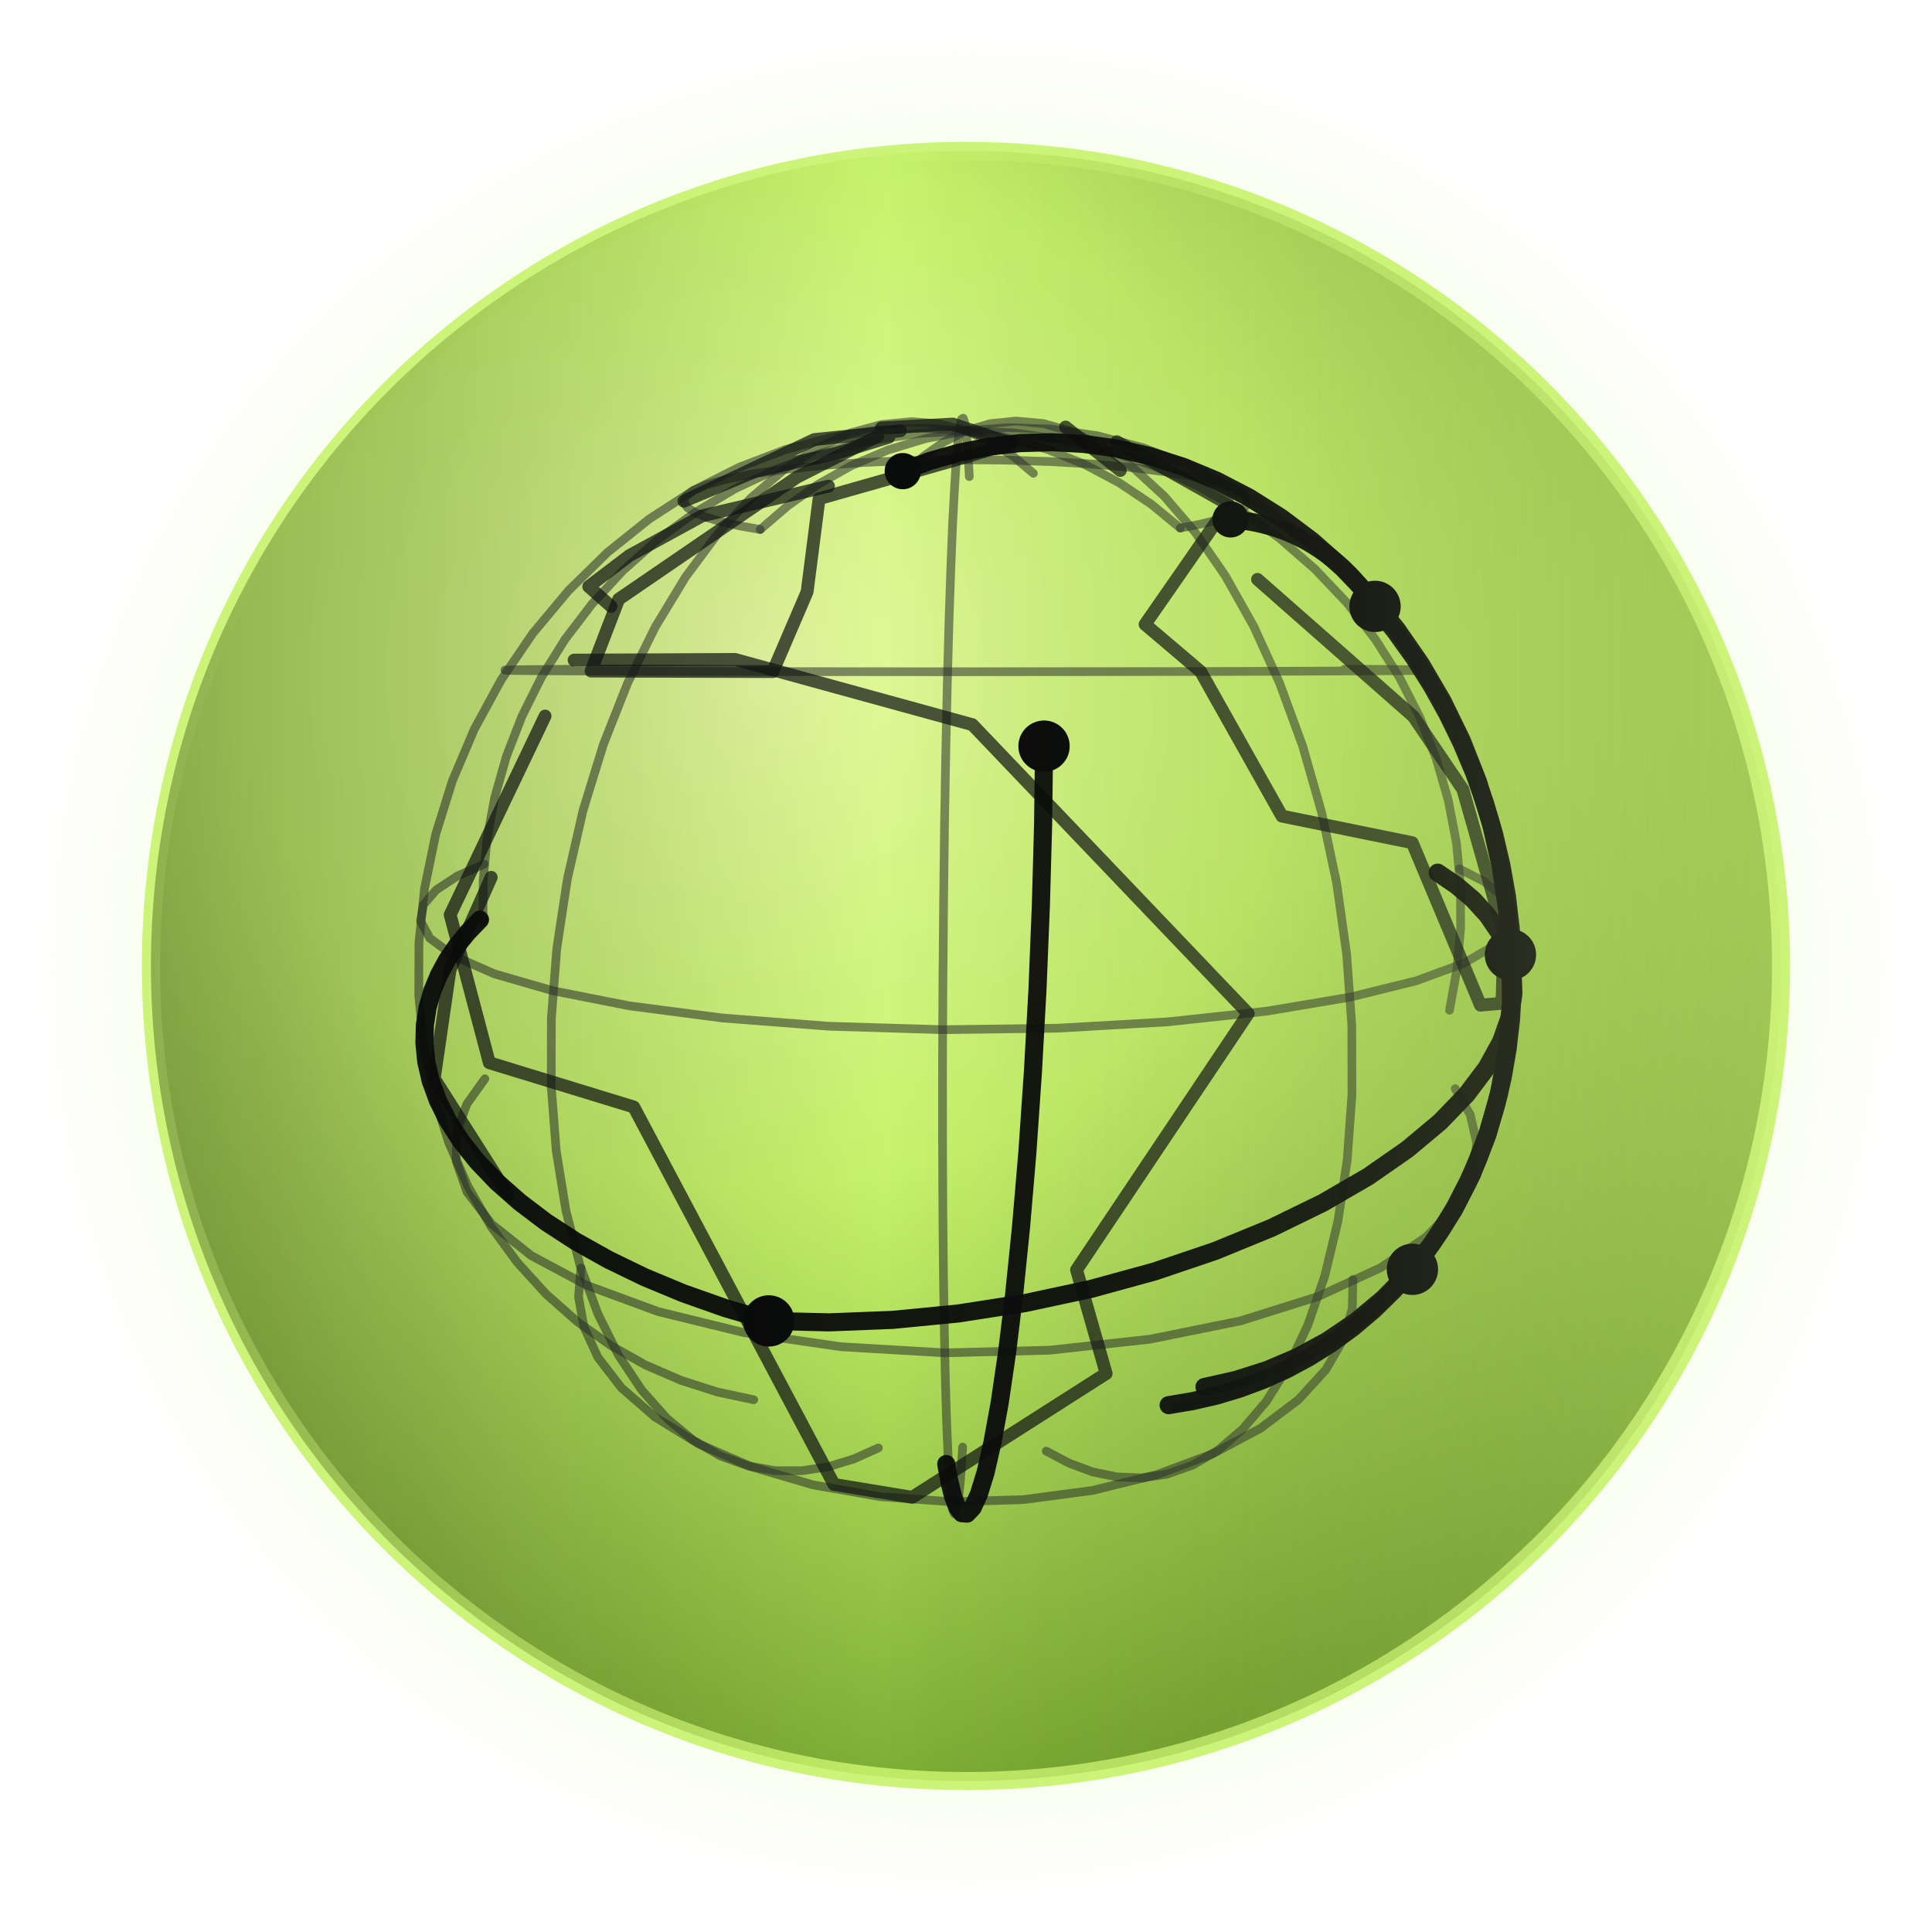
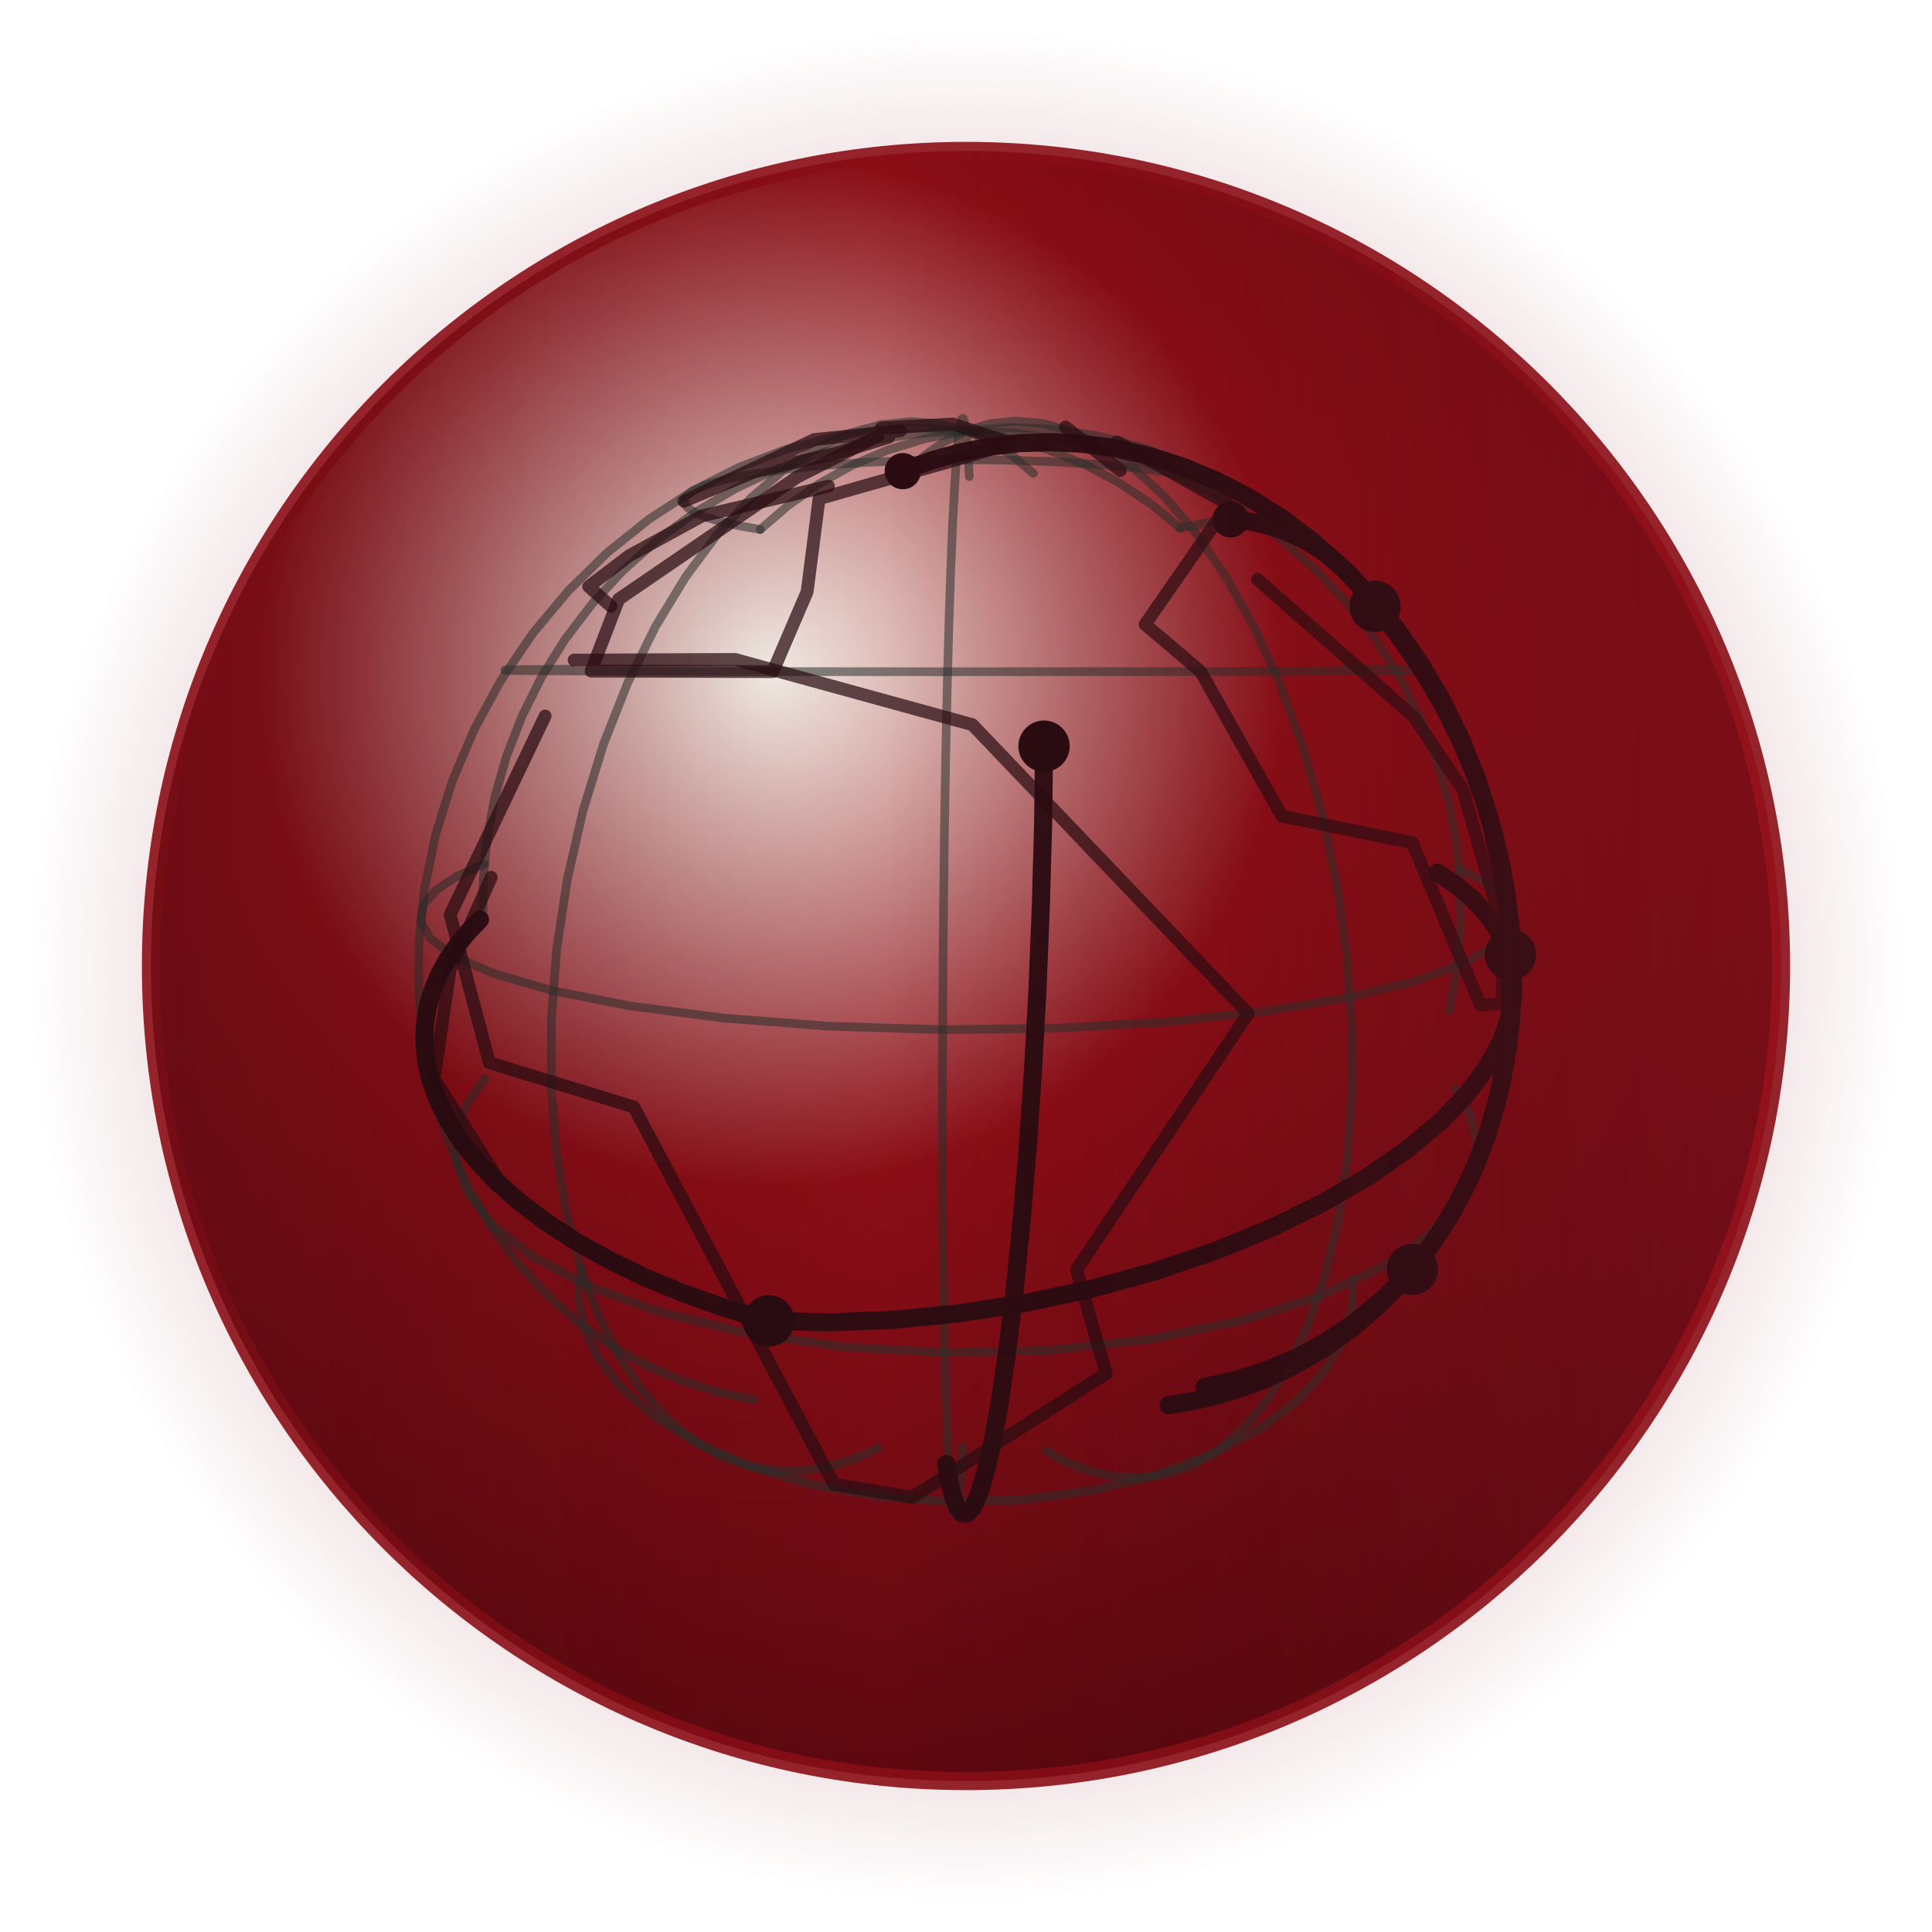
<svg xmlns="http://www.w3.org/2000/svg" viewBox="0 0 256 256">
  <defs>
    <radialGradient id="disk" cx="38%" cy="32%" r="70%">
-       <stop offset="0%" stop-color="#e4f9a0" />
-       <stop offset="45%" stop-color="#c6f36b" />
-       <stop offset="100%" stop-color="#7aaa32" />
+       <stop offset="0%" stop-color="#f8f1ea" />
+       <stop offset="45%" stop-color="#8b0d16" />
+       <stop offset="100%" stop-color="#5c0810" />
    </radialGradient>
    <radialGradient id="halo" cx="50%" cy="50%" r="50%">
-       <stop offset="62%" stop-color="rgba(198,243,107,0.28)" />
-       <stop offset="100%" stop-color="rgba(198,243,107,0)" />
+       <stop offset="62%" stop-color="rgba(139,13,22,0.28)" />
+       <stop offset="100%" stop-color="rgba(139,13,22,0)" />
    </radialGradient>
    <linearGradient id="shade" x1="0" y1="0" x2="1" y2="0">
-       <stop offset="0%" stop-color="rgba(10,12,11,0.28)" />
+       <stop offset="0%" stop-color="rgba(42,12,18,0.22)" />
      <stop offset="45%" stop-color="rgba(0,0,0,0)" />
-       <stop offset="100%" stop-color="rgba(228,249,160,0.28)" />
+       <stop offset="100%" stop-color="rgba(196,35,50,0.22)" />
    </linearGradient>
    <clipPath id="diskClip">
      <circle cx="128" cy="128" r="108" />
    </clipPath>
  </defs>
  <circle cx="128" cy="128" r="126" fill="url(#halo)" />
  <circle cx="128" cy="128" r="108" fill="url(#disk)" />
  <g fill="none" stroke-linecap="round" stroke-linejoin="round" clip-path="url(#diskClip)">
    <path d="M116.39 191.86 L113.13 193.32 L109.75 194.35 L106.26 194.88 L102.69 194.87 L99.07 194.23 L95.44 192.91 L91.85 190.83 L88.36 187.95 L85.04 184.20 L81.95 179.57 L79.20 174.04 L76.85 167.64 L74.99 160.42 L73.70 152.48 L73.04 143.93 L73.06 134.95 L73.77 125.73 L75.18 116.46 L77.26 107.37 L79.95 98.65 L83.17 90.49 L86.84 83.05 L90.85 76.44 L95.10 70.73 L99.49 65.99 L103.93 62.20 L108.34 59.34 L112.65 57.38 L116.81 56.25 L120.77 55.87 L124.51 56.18 L128.00 57.09" stroke="#29302b" stroke-width="1.15" opacity="0.55" />
    <path d="M127.56 191.74 L127.40 194.27 L127.23 196.46 L127.04 198.27 L126.85 199.62 L126.66 200.43 L126.45 200.59 L126.24 200.03 L126.04 198.64 L125.83 196.33 L125.63 193.01 L125.44 188.61 L125.27 183.10 L125.13 176.47 L125.01 168.77 L124.93 160.11 L124.89 150.64 L124.89 140.58 L124.94 130.18 L125.03 119.71 L125.15 109.47 L125.32 99.73 L125.52 90.71 L125.74 82.59 L125.98 75.51 L126.22 69.53 L126.48 64.67 L126.72 60.91 L126.97 58.19 L127.20 56.42 L127.42 55.53 L127.63 55.41 L127.82 55.96 L128.00 57.09" stroke="#29302b" stroke-width="1.15" opacity="0.55" />
    <path d="M138.63 192.28 L141.64 193.87 L144.76 195.03 L147.99 195.70 L151.30 195.83 L154.67 195.32 L158.06 194.12 L161.41 192.15 L164.68 189.35 L167.81 185.67 L170.71 181.07 L173.31 175.54 L175.53 169.09 L177.29 161.79 L178.51 153.72 L179.14 145.03 L179.12 135.87 L178.44 126.45 L177.11 116.99 L175.14 107.71 L172.60 98.83 L169.56 90.53 L166.11 82.97 L162.35 76.28 L158.37 70.53 L154.28 65.76 L150.15 61.97 L146.06 59.14 L142.08 57.21 L138.25 56.12 L134.61 55.79 L131.19 56.14 L128.00 57.09" stroke="#29302b" stroke-width="1.15" opacity="0.55" />
    <path d="M155.56 186.48 L160.37 185.60 L165.16 184.21 L169.87 182.30 L174.47 179.83 L178.89 176.79 L183.08 173.18 L186.96 168.98 L190.48 164.22 L193.56 158.91 L196.14 153.09 L198.15 146.80 L199.53 140.12 L200.23 133.11 L200.21 125.88 L199.45 118.52 L197.94 111.15 L195.69 103.89 L192.73 96.84 L189.10 90.12 L184.87 83.84 L180.10 78.09 L174.89 72.94 L169.33 68.46 L163.51 64.68 L157.52 61.64 L151.46 59.33 L145.40 57.74 L139.43 56.87 L133.61 56.66 L128.00 57.09" stroke="#29302b" stroke-width="1.15" opacity="0.55" />
    <path d="M192.07 133.86 L193.04 128.47 L193.54 122.97 L193.52 117.37 L192.99 111.73 L191.92 106.10 L190.30 100.52 L188.14 95.06 L185.44 89.75 L182.21 84.67 L178.46 79.86 L174.22 75.39 L169.52 71.30 L164.40 67.65 L158.92 64.48 L153.12 61.83 L147.06 59.75 L140.81 58.26 L134.43 57.37 L128.00 57.09" stroke="#29302b" stroke-width="1.15" opacity="0.55" />
    <path d="M156.39 69.97 L152.53 66.80 L148.30 63.97 L143.71 61.53 L138.78 59.54 L133.53 58.05 L128.00 57.09" stroke="#29302b" stroke-width="1.15" opacity="0.55" />
    <path d="M136.93 62.72 L134.21 60.43 L131.24 58.53 L128.00 57.09" stroke="#29302b" stroke-width="1.15" opacity="0.55" />
    <path d="M128.44 63.16 L128.31 60.77 L128.16 58.72 L128.00 57.09" stroke="#29302b" stroke-width="1.15" opacity="0.55" />
    <path d="M119.88 62.80 L122.34 60.49 L125.05 58.57 L128.00 57.09" stroke="#29302b" stroke-width="1.15" opacity="0.55" />
    <path d="M100.74 70.16 L104.42 66.99 L108.45 64.15 L112.85 61.68 L117.59 59.65 L122.65 58.11 L128.00 57.09" stroke="#29302b" stroke-width="1.15" opacity="0.55" />
    <path d="M64.00 122.15 L64.02 116.69 L64.53 111.19 L65.55 105.69 L67.09 100.25 L69.16 94.91 L71.75 89.72 L74.85 84.74 L78.46 80.01 L82.55 75.60 L87.10 71.55 L92.08 67.92 L97.43 64.74 L103.11 62.08 L109.07 59.95 L115.25 58.40 L121.58 57.44 L128.00 57.09" stroke="#29302b" stroke-width="1.15" opacity="0.55" />
    <path d="M99.88 185.48 L95.03 184.44 L90.22 182.90 L85.49 180.85 L80.91 178.27 L76.51 175.14 L72.36 171.47 L68.52 167.25 L65.05 162.49 L62.02 157.23 L59.49 151.48 L57.52 145.31 L56.17 138.77 L55.49 131.94 L55.51 124.89 L56.25 117.74 L57.73 110.57 L59.93 103.50 L62.84 96.64 L66.41 90.08 L70.59 83.93 L75.31 78.28 L80.48 73.21 L86.04 68.76 L91.87 64.99 L97.90 61.93 L104.03 59.58 L110.18 57.94 L116.27 57.00 L122.23 56.73 L128.00 57.09" stroke="#29302b" stroke-width="1.15" opacity="0.55" />
    <path d="M92.56 191.31 L99.59 194.36 L107.71 196.75 L116.66 198.32 L126.08 198.99 L135.58 198.71 L144.76 197.49 L153.25 195.41 L160.74 192.61 L167.04 189.25 L172.02 185.49 L175.67 181.51 L178.02 177.45 L179.18 173.42 L179.27 169.54 M76.97 168.03 L76.66 171.84 L77.37 175.81 L79.23 179.87 L82.35 183.90 L86.79 187.77 L92.56 191.31" stroke="#29302b" stroke-width="1.15" opacity="0.55" />
    <path d="M77.73 170.30 L87.20 173.79 L98.58 176.58 L111.44 178.45 L125.18 179.26 L139.08 178.91 L152.38 177.45 L164.42 175.01 L174.69 171.78 L182.92 167.99 L189.00 163.88 L193.03 159.66 L195.17 155.48 L195.68 151.47 L194.82 147.71 L192.82 144.25 M64.25 142.94 L61.87 146.28 L60.52 149.92 L60.44 153.83 L61.89 157.96 L65.13 162.18 L70.37 166.36 L77.73 170.30" stroke="#29302b" stroke-width="1.15" opacity="0.55" />
    <path d="M73.26 131.28 L83.40 133.28 L95.74 134.89 L109.80 135.98 L124.90 136.44 L140.18 136.24 L154.76 135.40 L167.87 133.98 L178.93 132.12 L187.66 129.96 L193.97 127.64 L198.01 125.27 L200.00 122.95 L200.23 120.74 L199.02 118.69 L196.65 116.81 L193.37 115.12 M64.16 114.49 L60.57 116.10 L57.81 117.91 L56.10 119.89 L55.72 122.04 L56.96 124.32 L60.14 126.68 L65.51 129.04 L73.26 131.28" stroke="#29302b" stroke-width="1.15" opacity="0.55" />
    <path d="M83.87 88.94 L92.37 88.97 L102.41 88.99 L113.64 89.00 L125.56 89.01 L137.61 89.00 L149.18 88.99 L159.75 88.98 L168.90 88.95 L176.38 88.92 L182.07 88.89 L186.01 88.86 L188.30 88.83 L189.13 88.80 L188.70 88.77 L187.20 88.74 L184.84 88.71 L181.77 88.69 L178.14 88.67 M75.63 88.68 L72.33 88.71 L69.66 88.73 L67.79 88.76 L66.90 88.79 L67.20 88.82 L68.88 88.85 L72.14 88.88 L77.11 88.91 L83.87 88.94" stroke="#29302b" stroke-width="1.15" opacity="0.55" />
    <path d="M103.93 62.20 L108.89 61.68 L114.45 61.28 L120.46 61.02 L126.72 60.91 L133.03 60.96 L139.17 61.16 L144.93 61.50 L150.15 61.97 L154.69 62.55 L158.45 63.21 L161.40 63.93 L163.51 64.68 L164.81 65.45 L165.35 66.21 L165.19 66.94 L164.40 67.65 L163.06 68.31 L161.23 68.92 L158.98 69.47 L156.39 69.97 M100.74 70.16 L98.02 69.68 L95.63 69.15 L93.63 68.56 L92.08 67.92 L91.05 67.23 L90.63 66.51 L90.88 65.76 L91.87 64.99 L93.65 64.23 L96.26 63.50 L99.70 62.81 L103.93 62.20" stroke="#29302b" stroke-width="1.15" opacity="0.55" />
-     <path d="M80.96 80.34 L78.01 77.72 L83.40 73.62 L93.05 68.35 L109.78 64.42" stroke="#111513" stroke-width="1.7" opacity="0.72" />
-     <path d="M67.34 158.32 L57.54 142.92 L59.63 128.50 L65.09 116.25" stroke="#111513" stroke-width="1.7" opacity="0.72" />
-     <path d="M116.79 56.70 L126.25 56.19 L134.02 58.74 L126.72 60.91 L108.53 66.08 L106.95 78.41 L102.41 88.99 L78.32 88.92 L81.98 79.40 L105.60 63.23 L116.30 57.80" stroke="#111513" stroke-width="1.7" opacity="0.72" />
-     <path d="M76.07 87.47 L97.41 87.38 L128.84 96.02 L165.39 134.30 L142.65 168.26 L146.57 182.00 L120.87 198.40 L110.50 196.69 L83.98 146.68 L64.84 140.82 L59.65 121.21 L72.23 94.88" stroke="#111513" stroke-width="1.7" opacity="0.72" />
-     <path d="M141.19 56.58 L148.45 62.34 M166.63 76.77 L187.30 94.96 L193.84 104.61 L199.29 123.80 L199.02 132.94 L196.17 133.19 L187.13 111.66 L169.86 108.14 L159.09 88.98 L151.73 82.73 L162.77 66.83 L147.99 58.53" stroke="#111513" stroke-width="1.7" opacity="0.72" />
-     <path d="M119.31 57.08 L107.92 58.24 L90.62 66.41 L100.23 62.40 L110.82 60.07 L117.77 57.94" stroke="#111513" stroke-width="1.7" opacity="0.72" />
-     <path d="M163.06 68.82 L163.94 68.89 L164.81 69.00 L165.69 69.13 L166.56 69.30 L167.42 69.50 L168.28 69.73 L169.14 69.99 L169.99 70.29 L170.84 70.63 L171.68 71.00 L172.51 71.41 L173.33 71.85 L174.14 72.34 L174.94 72.86 L175.73 73.42 L176.51 74.02 L177.28 74.67 L178.03 75.35 L178.77 76.07 L179.49 76.84 L180.20 77.65 L180.89 78.51 L181.55 79.40 L182.20 80.35" stroke="#0a0c0b" stroke-width="2.4" opacity="0.95" />
-     <path d="M182.20 80.35 L184.87 83.66 L187.36 87.14 L189.66 90.78 L191.76 94.54 L193.65 98.42 L195.33 102.39 L196.77 106.44 L197.98 110.54 L198.95 114.67 L199.68 118.81 L200.17 122.94 L200.42 127.04 L200.43 131.10 L200.22 135.09 L199.77 138.99 L199.11 142.79 L198.23 146.48 L197.16 150.05 L195.90 153.47 L194.46 156.74 L192.85 159.86 L191.09 162.81 L189.18 165.59 L187.15 168.19" stroke="#0a0c0b" stroke-width="2.4" opacity="0.95" />
-     <path d="M187.15 168.19 L184.66 170.99 L182.03 173.56 L179.28 175.89 L176.43 177.98 L173.49 179.83 L170.48 181.45 L167.41 182.83 L164.30 183.99 L161.16 184.94 L158.01 185.66 L154.85 186.19" stroke="#0a0c0b" stroke-width="2.4" opacity="0.95" />
-     <path d="M190.50 115.63 L192.97 117.31 L195.19 119.19 L197.09 121.27 L198.64 123.55 L199.77 126.05 L200.42 128.75 L200.54 131.66 L200.05 134.76 L198.89 138.04 L197.00 141.47 L194.33 145.02 L190.83 148.65 L186.48 152.29 L181.29 155.90 L175.27 159.39 L168.48 162.70 L161.01 165.76 L152.97 168.48 L144.51 170.80 L135.79 172.67 L127.00 174.04 L118.30 174.89 L109.87 175.22 L101.87 175.03" stroke="#0a0c0b" stroke-width="2.4" opacity="0.95" />
-     <path d="M101.87 175.03 L96.07 173.32 L90.57 171.38 L85.42 169.24 L80.65 166.93 L76.29 164.49 L72.36 161.94 L68.88 159.30 L65.84 156.62 L63.24 153.90 L61.08 151.19 L59.35 148.49 L58.02 145.82 L57.07 143.21 L56.48 140.67 L56.24 138.19 L56.30 135.81 L56.66 133.51 L57.28 131.32 L58.15 129.22 L59.23 127.22 L60.52 125.33 L61.98 123.54 L63.60 121.86" stroke="#0a0c0b" stroke-width="2.4" opacity="0.95" />
-     <path d="M138.34 98.87 L138.22 109.16 L137.92 120.02 L137.47 131.13 L136.86 142.15 L136.13 152.74 L135.29 162.61 L134.38 171.52 L133.43 179.30 L132.47 185.84 L131.51 191.11 L130.59 195.13 L129.71 197.99 L128.89 199.76 L128.14 200.56 L127.45 200.51 L126.84 199.72 L126.29 198.31 L125.81 196.37 L125.38 193.99" stroke="#0a0c0b" stroke-width="2.4" opacity="0.95" />
-     <path d="M159.60 183.78 L163.75 182.85 L167.87 181.54 L171.92 179.82 L175.86 177.68 L179.67 175.10 L183.29 172.08 L186.69 168.62 L189.81 164.70 L192.62 160.35 L195.06 155.57 L197.08 150.39 L198.64 144.85 L199.69 138.98 L200.20 132.85 L200.14 126.50" stroke="#0a0c0b" stroke-width="2.4" opacity="0.95" />
-     <path d="M200.14 126.50 L199.72 120.68 L198.86 114.88 L197.56 109.15 L195.83 103.55 L193.69 98.12 L191.16 92.93 L188.28 88.00 L185.08 83.38 L181.59 79.11 L177.84 75.21 L173.89 71.70 L169.77 68.61 L165.52 65.93 L161.18 63.68 L156.78 61.85 L152.37 60.44 L147.97 59.43 L143.61 58.82 L139.32 58.59 L135.12 58.72 L131.03 59.19 L127.08 59.98 L123.27 61.06 L119.62 62.43" stroke="#0a0c0b" stroke-width="2.4" opacity="0.95" />
-     <circle cx="163.06" cy="68.82" r="2.4" fill="#0a0c0b" />
-     <circle cx="182.20" cy="80.35" r="3.4" fill="#0a0c0b" />
-     <circle cx="187.15" cy="168.19" r="3.4" fill="#0a0c0b" />
-     <circle cx="101.87" cy="175.03" r="3.4" fill="#0a0c0b" />
-     <circle cx="138.34" cy="98.87" r="3.4" fill="#0a0c0b" />
-     <circle cx="200.14" cy="126.50" r="3.4" fill="#0a0c0b" />
-     <circle cx="119.62" cy="62.43" r="2.4" fill="#0a0c0b" />
+     <path d="M80.96 80.34 L78.01 77.72 L83.40 73.62 L93.05 68.35 L109.78 64.42" stroke="#2a0c12" stroke-width="1.7" opacity="0.72" />
+     <path d="M67.34 158.32 L57.54 142.92 L59.63 128.50 L65.09 116.25" stroke="#2a0c12" stroke-width="1.7" opacity="0.72" />
+     <path d="M116.79 56.70 L126.25 56.19 L134.02 58.74 L126.72 60.91 L108.53 66.08 L106.95 78.41 L102.41 88.99 L78.32 88.92 L81.98 79.40 L105.60 63.23 L116.30 57.80" stroke="#2a0c12" stroke-width="1.7" opacity="0.72" />
+     <path d="M76.07 87.47 L97.41 87.38 L128.84 96.02 L165.39 134.30 L142.65 168.26 L146.57 182.00 L120.87 198.40 L110.50 196.69 L83.98 146.68 L64.84 140.82 L59.65 121.21 L72.23 94.88" stroke="#2a0c12" stroke-width="1.7" opacity="0.72" />
+     <path d="M141.19 56.58 L148.45 62.34 M166.63 76.77 L187.30 94.96 L193.84 104.61 L199.29 123.80 L199.02 132.94 L196.17 133.19 L187.13 111.66 L169.86 108.14 L159.09 88.98 L151.73 82.73 L162.77 66.83 L147.99 58.53" stroke="#2a0c12" stroke-width="1.7" opacity="0.72" />
+     <path d="M119.31 57.08 L107.92 58.24 L90.62 66.41 L100.23 62.40 L110.82 60.07 L117.77 57.94" stroke="#2a0c12" stroke-width="1.7" opacity="0.72" />
+     <path d="M163.06 68.82 L163.94 68.89 L164.81 69.00 L165.69 69.13 L166.56 69.30 L167.42 69.50 L168.28 69.73 L169.14 69.99 L169.99 70.29 L170.84 70.63 L171.68 71.00 L172.51 71.41 L173.33 71.85 L174.14 72.34 L174.94 72.86 L175.73 73.42 L176.51 74.02 L177.28 74.67 L178.03 75.35 L178.77 76.07 L179.49 76.84 L180.20 77.65 L180.89 78.51 L181.55 79.40 L182.20 80.35" stroke="#2a0c12" stroke-width="2.4" opacity="0.95" />
+     <path d="M182.20 80.35 L184.87 83.66 L187.36 87.14 L189.66 90.78 L191.76 94.54 L193.65 98.42 L195.33 102.39 L196.77 106.44 L197.98 110.54 L198.95 114.67 L199.68 118.81 L200.17 122.94 L200.42 127.04 L200.43 131.10 L200.22 135.09 L199.77 138.99 L199.11 142.79 L198.23 146.48 L197.16 150.05 L195.90 153.47 L194.46 156.74 L192.85 159.86 L191.09 162.81 L189.18 165.59 L187.15 168.19" stroke="#2a0c12" stroke-width="2.4" opacity="0.95" />
+     <path d="M187.15 168.19 L184.66 170.99 L182.03 173.56 L179.28 175.89 L176.43 177.98 L173.49 179.83 L170.48 181.45 L167.41 182.83 L164.30 183.99 L161.16 184.94 L158.01 185.66 L154.85 186.19" stroke="#2a0c12" stroke-width="2.4" opacity="0.95" />
+     <path d="M190.50 115.63 L192.97 117.31 L195.19 119.19 L197.09 121.27 L198.64 123.55 L199.77 126.05 L200.42 128.75 L200.54 131.66 L200.05 134.76 L198.89 138.04 L197.00 141.47 L194.33 145.02 L190.83 148.65 L186.48 152.29 L181.29 155.90 L175.27 159.39 L168.48 162.70 L161.01 165.76 L152.97 168.48 L144.51 170.80 L135.79 172.67 L127.00 174.04 L118.30 174.89 L109.87 175.22 L101.87 175.03" stroke="#2a0c12" stroke-width="2.4" opacity="0.95" />
+     <path d="M101.87 175.03 L96.07 173.32 L90.57 171.38 L85.42 169.24 L80.65 166.93 L76.29 164.49 L72.36 161.94 L68.88 159.30 L65.84 156.62 L63.24 153.90 L61.08 151.19 L59.35 148.49 L58.02 145.82 L57.07 143.21 L56.48 140.67 L56.24 138.19 L56.30 135.81 L56.66 133.51 L57.28 131.32 L58.15 129.22 L59.23 127.22 L60.52 125.33 L61.98 123.54 L63.60 121.86" stroke="#2a0c12" stroke-width="2.4" opacity="0.95" />
+     <path d="M138.34 98.87 L138.22 109.16 L137.92 120.02 L137.47 131.13 L136.86 142.15 L136.13 152.74 L135.29 162.61 L134.38 171.52 L133.43 179.30 L132.47 185.84 L131.51 191.11 L130.59 195.13 L129.71 197.99 L128.89 199.76 L128.14 200.56 L127.45 200.51 L126.84 199.72 L126.29 198.31 L125.81 196.37 L125.38 193.99" stroke="#2a0c12" stroke-width="2.4" opacity="0.95" />
+     <path d="M159.60 183.78 L163.75 182.85 L167.87 181.54 L171.92 179.82 L175.86 177.68 L179.67 175.10 L183.29 172.08 L186.69 168.62 L189.81 164.70 L192.62 160.35 L195.06 155.57 L197.08 150.39 L198.64 144.85 L199.69 138.98 L200.20 132.85 L200.14 126.50" stroke="#2a0c12" stroke-width="2.4" opacity="0.95" />
+     <path d="M200.14 126.50 L199.72 120.68 L198.86 114.88 L197.56 109.15 L195.83 103.55 L193.69 98.12 L191.16 92.93 L188.28 88.00 L185.08 83.38 L181.59 79.11 L177.84 75.21 L173.89 71.70 L169.77 68.61 L165.52 65.93 L161.18 63.68 L156.78 61.85 L152.37 60.44 L147.97 59.43 L143.61 58.82 L139.32 58.59 L135.12 58.72 L131.03 59.19 L127.08 59.98 L123.27 61.06 L119.62 62.43" stroke="#2a0c12" stroke-width="2.4" opacity="0.95" />
+     <circle cx="163.06" cy="68.82" r="2.4" fill="#2a0c12" />
+     <circle cx="182.20" cy="80.35" r="3.4" fill="#2a0c12" />
+     <circle cx="187.15" cy="168.19" r="3.4" fill="#2a0c12" />
+     <circle cx="101.87" cy="175.03" r="3.4" fill="#2a0c12" />
+     <circle cx="138.34" cy="98.87" r="3.4" fill="#2a0c12" />
+     <circle cx="200.14" cy="126.50" r="3.4" fill="#2a0c12" />
+     <circle cx="119.62" cy="62.43" r="2.4" fill="#2a0c12" />
  </g>
-   <circle cx="128" cy="128" r="108" fill="none" stroke="#c6f36b" stroke-width="2.4" opacity="0.9" />
+   <circle cx="128" cy="128" r="108" fill="none" stroke="#8b0d16" stroke-width="2.4" opacity="0.9" />
  <circle cx="128" cy="128" r="108" fill="url(#shade)" />
</svg>
